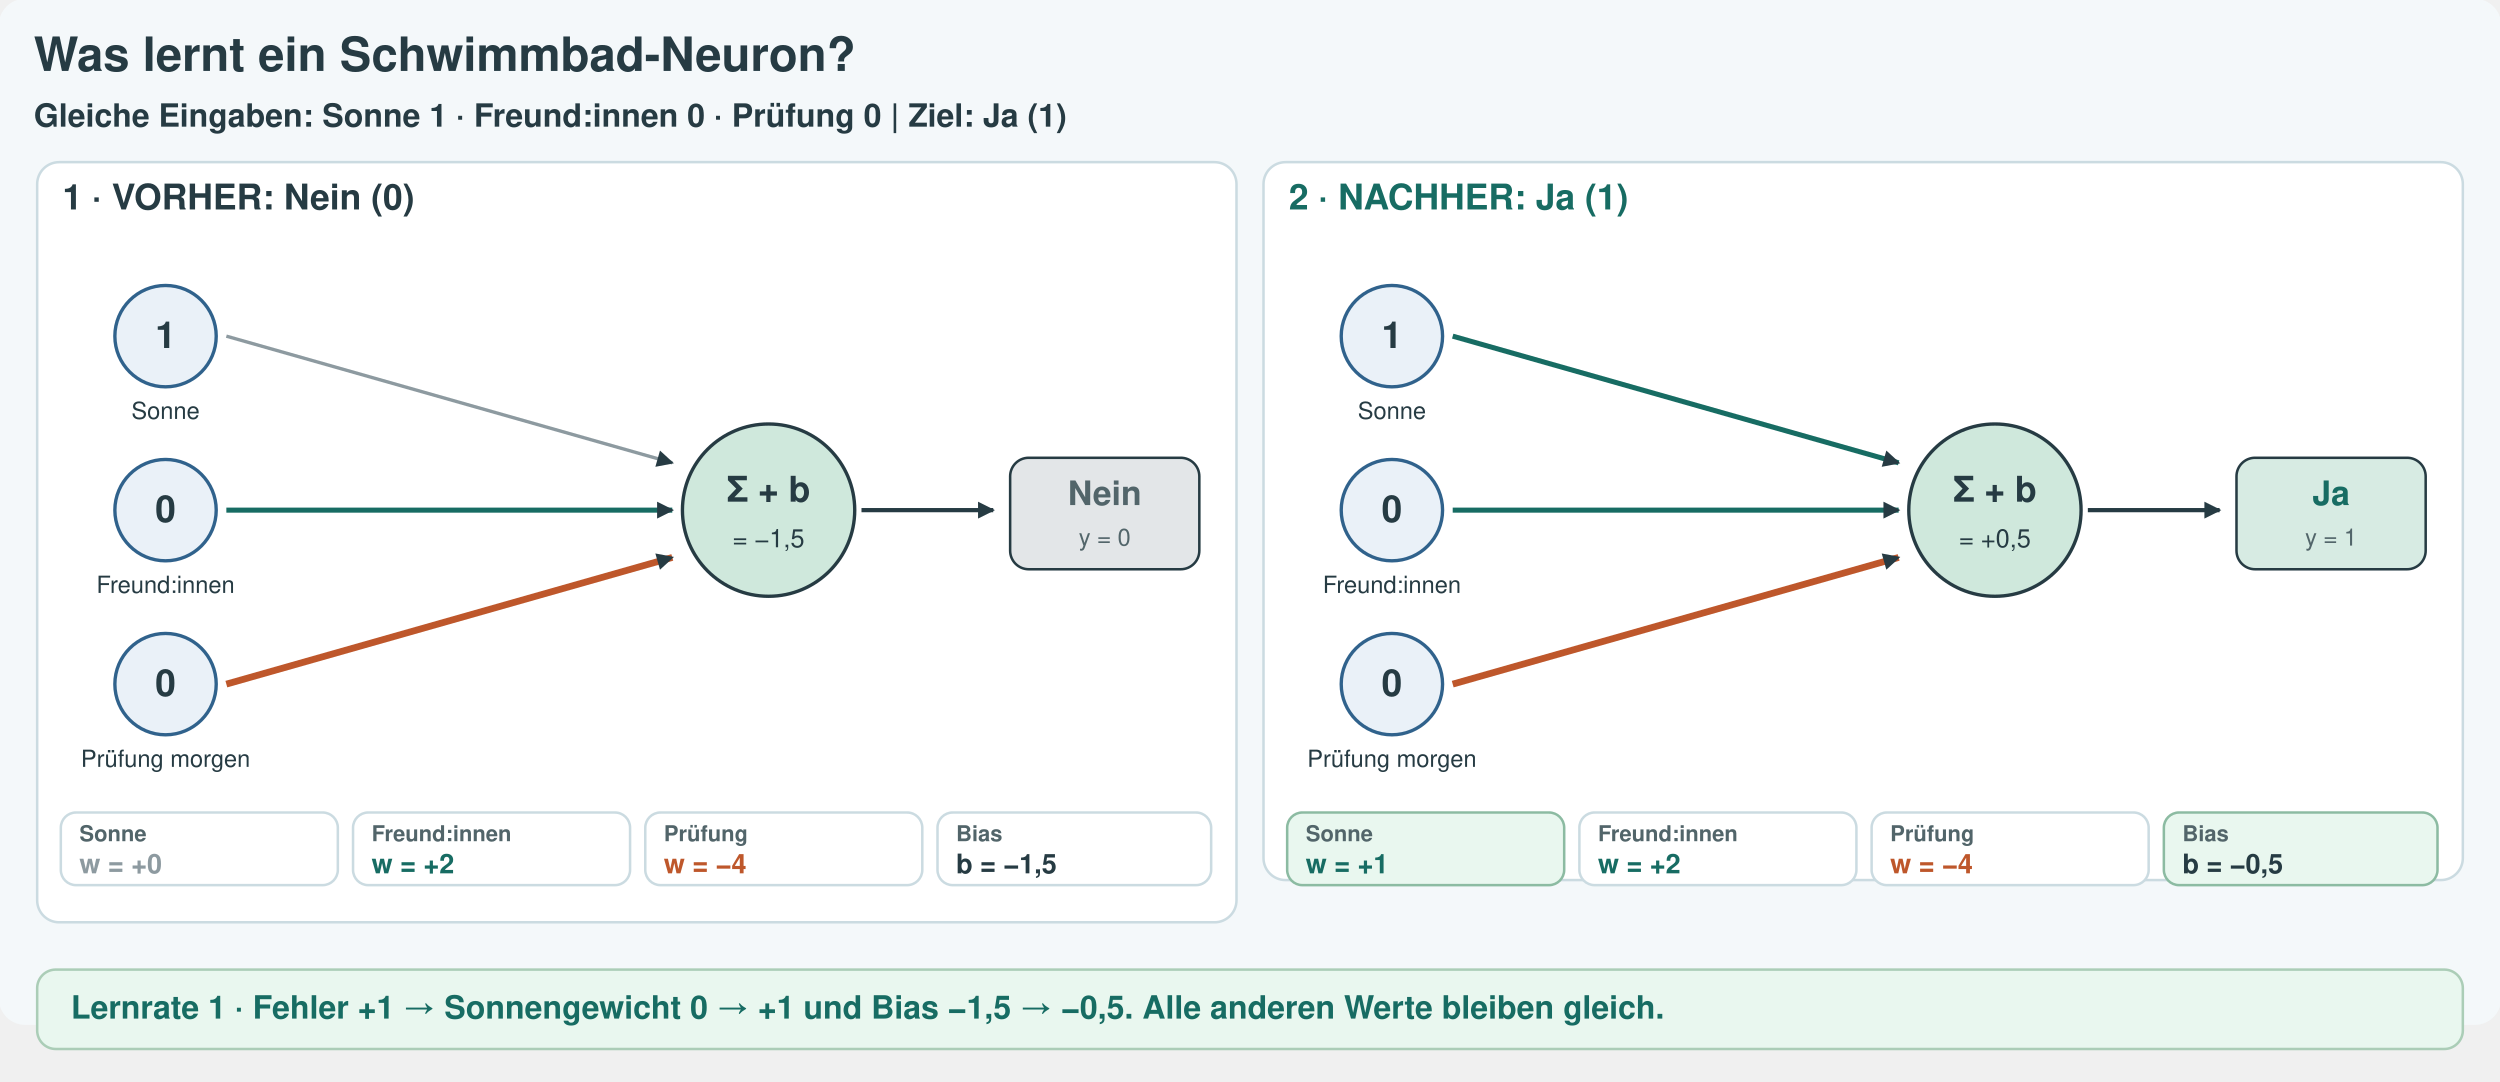
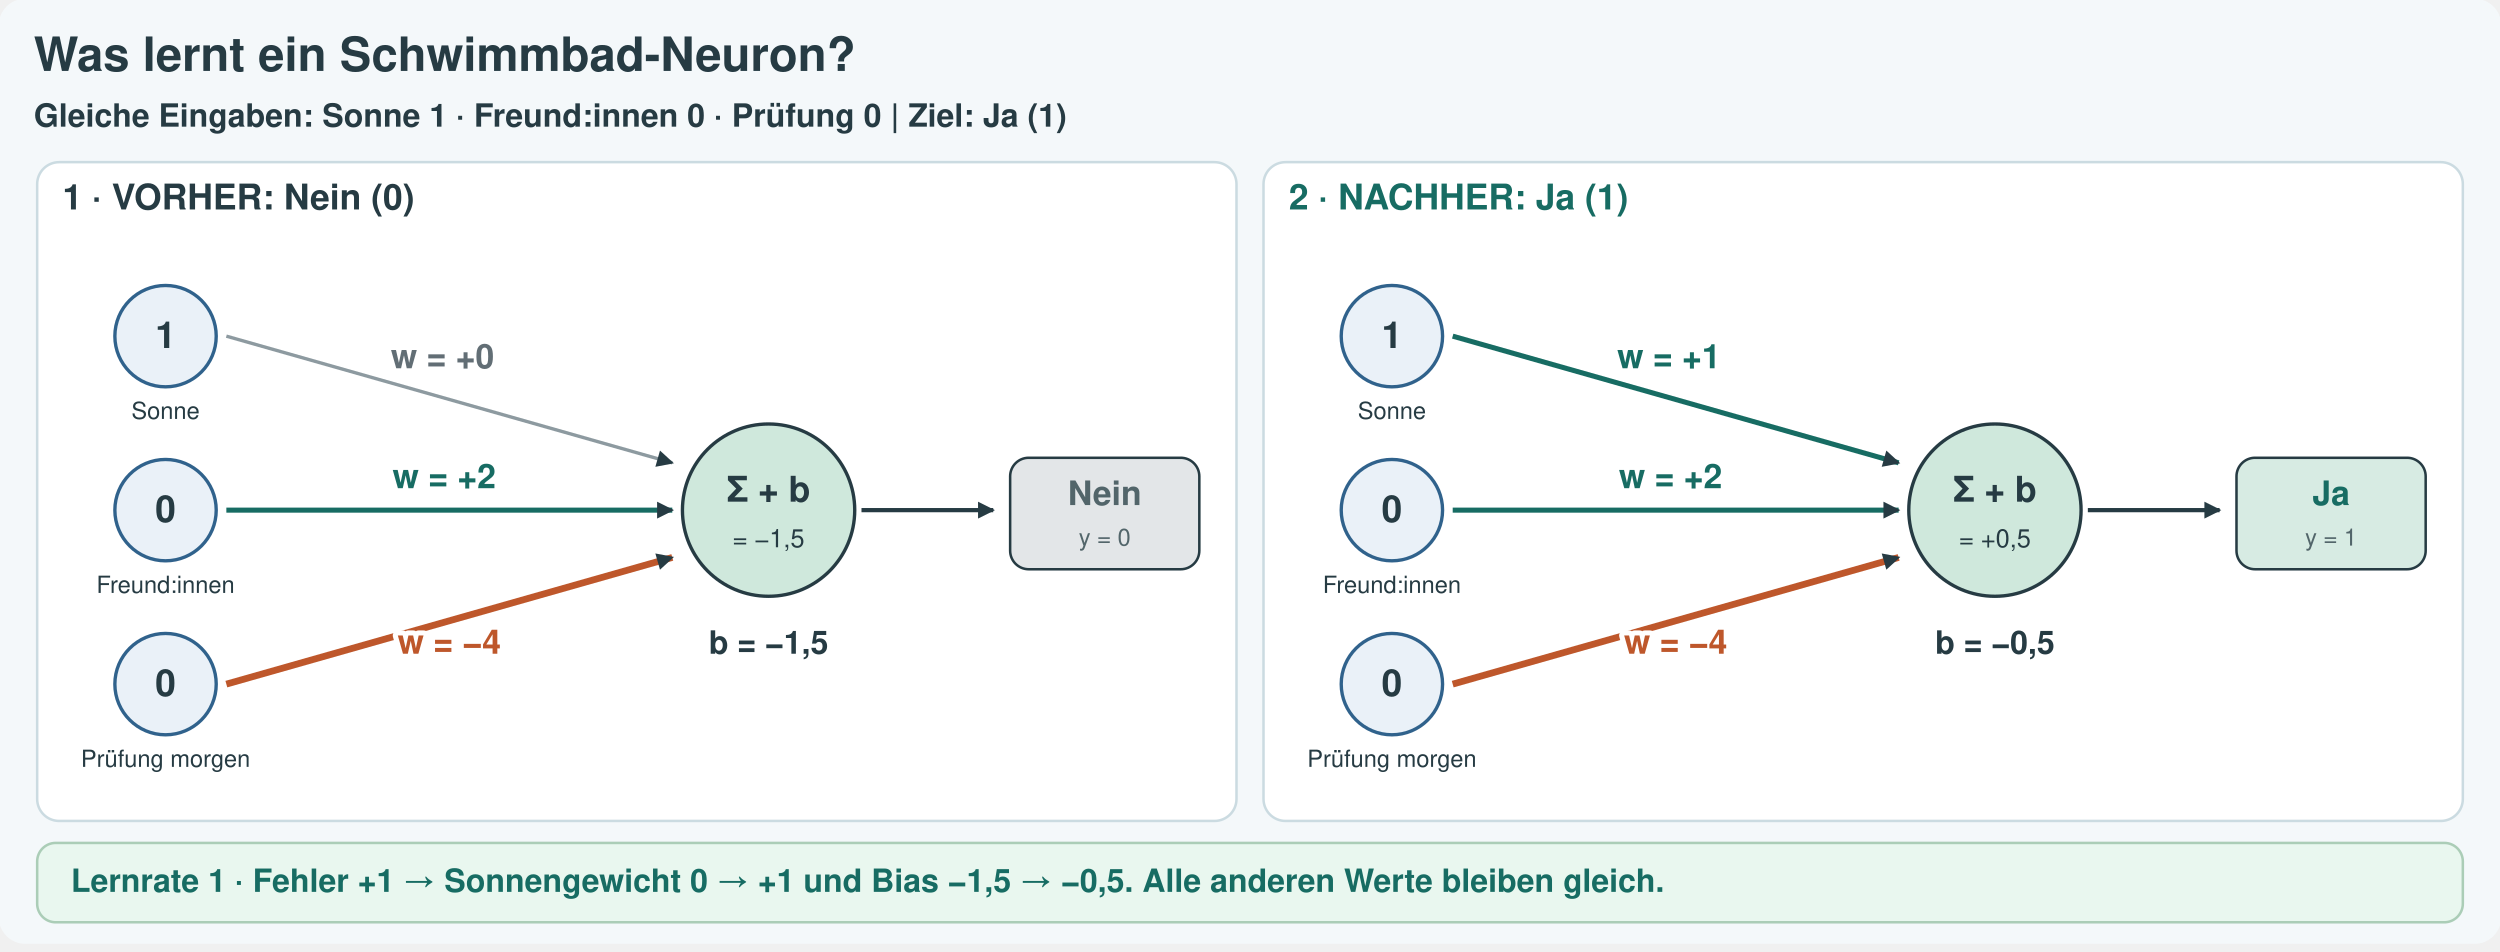
- <svg xmlns="http://www.w3.org/2000/svg" width="1480" height="640" viewBox="0 0 1480 640" font-family="Helvetica,Arial,sans-serif" role="img" aria-labelledby="title description">
+ <svg xmlns="http://www.w3.org/2000/svg" width="1480" height="563" viewBox="0 0 1480 563" font-family="Helvetica,Arial,sans-serif" role="img" aria-labelledby="title description">
  <defs>
    <marker id="arr" markerUnits="userSpaceOnUse" viewBox="0 0 10 10" refX="9" refY="5" markerWidth="10" markerHeight="10" orient="auto">
      <path d="M0,0 L10,5 L0,10 z" fill="#263b43" />
    </marker>
  </defs>
-   <rect x="0" y="0" width="1480" height="606" rx="15" fill="#f4f8fa" stroke="#f4f8fa" stroke-width="1.5" />
+   <rect x="0" y="0" width="1480" height="558" rx="15" fill="#f4f8fa" stroke="#f4f8fa" stroke-width="1.5" />
  <text x="20" y="42" font-size="28" fill="#263b43" font-weight="700" text-anchor="start">Was lernt ein Schwimmbad-Neuron?</text>
  <text x="20" y="75" font-size="19" fill="#263b43" font-weight="700" text-anchor="start">Gleiche Eingaben: Sonne 1 · Freund:innen 0 · Prüfung 0   |   Ziel: Ja (1)</text>
  <g transform="translate(22 96)">
-     <rect x="0" y="0" width="710" height="450" rx="13" fill="#fff" stroke="#cbdbe1" stroke-width="1.5" />
+     <rect x="0" y="0" width="710" height="390" rx="13" fill="#fff" stroke="#cbdbe1" stroke-width="1.5" />
    <text x="15" y="28" font-size="21" fill="#263b43" font-weight="700" text-anchor="start">1 · VORHER: Nein (0)</text>
    <line x1="112" y1="103" x2="376" y2="178" fill="none" stroke="#8d9aa0" stroke-width="2" marker-end="url(#arr)" />
    <line x1="112" y1="206" x2="376" y2="206" fill="none" stroke="#176c63" stroke-width="3" marker-end="url(#arr)" />
    <line x1="112" y1="309" x2="376" y2="234" fill="none" stroke="#be572b" stroke-width="4" marker-end="url(#arr)" />
    <circle cx="76" cy="103" r="30" fill="#eaf1f8" stroke="#30628c" stroke-width="2" />
    <text x="76" y="110" font-size="22" fill="#263b43" font-weight="700" text-anchor="middle">1</text>
    <text x="76" y="152" font-size="14" fill="#263b43" font-weight="400" text-anchor="middle">Sonne</text>
    <circle cx="76" cy="206" r="30" fill="#eaf1f8" stroke="#30628c" stroke-width="2" />
    <text x="76" y="213" font-size="22" fill="#263b43" font-weight="700" text-anchor="middle">0</text>
    <text x="76" y="255" font-size="14" fill="#263b43" font-weight="400" text-anchor="middle">Freund:innen</text>
    <circle cx="76" cy="309" r="30" fill="#eaf1f8" stroke="#30628c" stroke-width="2" />
    <text x="76" y="316" font-size="22" fill="#263b43" font-weight="700" text-anchor="middle">0</text>
    <text x="76" y="358" font-size="14" fill="#263b43" font-weight="400" text-anchor="middle">Prüfung morgen</text>
    <circle cx="433" cy="206" r="51" fill="#cfe8dc" stroke="#263b43" stroke-width="2" />
    <text x="433" y="201" font-size="21" fill="#263b43" font-weight="700" text-anchor="middle">Σ + b</text>
    <text x="433" y="228" font-size="15" fill="#263b43" font-weight="400" text-anchor="middle">= −1,5</text>
    <line x1="488" y1="206" x2="566" y2="206" fill="none" stroke="#263b43" stroke-width="2.5" marker-end="url(#arr)" />
    <rect x="576" y="175" width="112" height="66" rx="11" fill="#e3e6e8" stroke="#263b43" stroke-width="1.5" />
    <text x="632" y="203" font-size="20" fill="#52656a" font-weight="700" text-anchor="middle">Nein</text>
    <text x="632" y="227" font-size="14" fill="#52656a" font-weight="400" text-anchor="middle">y = 0</text>
-     <rect x="14" y="385" width="164" height="43" rx="9" fill="#ffffff" stroke="#cbdbe1" stroke-width="1.5" />
-     <text x="25" y="402" font-size="13" fill="#52656a" font-weight="700" text-anchor="start">Sonne</text>
-     <text x="25" y="421" font-size="16" fill="#8d9aa0" font-weight="700" text-anchor="start">w = +0</text>
-     <rect x="187" y="385" width="164" height="43" rx="9" fill="#ffffff" stroke="#cbdbe1" stroke-width="1.5" />
-     <text x="198" y="402" font-size="13" fill="#52656a" font-weight="700" text-anchor="start">Freund:innen</text>
-     <text x="198" y="421" font-size="16" fill="#176c63" font-weight="700" text-anchor="start">w = +2</text>
-     <rect x="360" y="385" width="164" height="43" rx="9" fill="#ffffff" stroke="#cbdbe1" stroke-width="1.5" />
-     <text x="371" y="402" font-size="13" fill="#52656a" font-weight="700" text-anchor="start">Prüfung</text>
-     <text x="371" y="421" font-size="16" fill="#be572b" font-weight="700" text-anchor="start">w = −4</text>
-     <rect x="533" y="385" width="162" height="43" rx="9" fill="#ffffff" stroke="#cbdbe1" stroke-width="1.5" />
-     <text x="544" y="402" font-size="13" fill="#52656a" font-weight="700" text-anchor="start">Bias</text>
-     <text x="544" y="421" font-size="16" fill="#263b43" font-weight="700" text-anchor="start">b = −1,5</text>
+     <text class="line-weight" x="240" y="122" font-size="20" fill="#626e75" font-weight="700" text-anchor="middle" paint-order="stroke" stroke="#fff" stroke-width="6" stroke-linejoin="round">w = +0</text>
+     <text class="line-weight" x="241" y="193" font-size="20" fill="#176c63" font-weight="700" text-anchor="middle" paint-order="stroke" stroke="#fff" stroke-width="6" stroke-linejoin="round">w = +2</text>
+     <text class="line-weight" x="244" y="291" font-size="20" fill="#be572b" font-weight="700" text-anchor="middle" paint-order="stroke" stroke="#fff" stroke-width="6" stroke-linejoin="round">w = −4</text>
+     <text class="neuron-bias" x="433" y="291" font-size="19" fill="#263b43" font-weight="700" text-anchor="middle" paint-order="stroke" stroke="#fff" stroke-width="5">b = −1,5</text>
  </g>
  <g transform="translate(748 96)">
-     <rect x="0" y="0" width="710" height="425" rx="13" fill="#fff" stroke="#cbdbe1" stroke-width="1.5" />
+     <rect x="0" y="0" width="710" height="390" rx="13" fill="#fff" stroke="#cbdbe1" stroke-width="1.5" />
    <text x="15" y="28" font-size="21" fill="#176c63" font-weight="700" text-anchor="start">2 · NACHHER: Ja (1)</text>
    <line x1="112" y1="103" x2="376" y2="178" fill="none" stroke="#176c63" stroke-width="3" marker-end="url(#arr)" />
    <line x1="112" y1="206" x2="376" y2="206" fill="none" stroke="#176c63" stroke-width="3" marker-end="url(#arr)" />
    <line x1="112" y1="309" x2="376" y2="234" fill="none" stroke="#be572b" stroke-width="4" marker-end="url(#arr)" />
    <circle cx="76" cy="103" r="30" fill="#eaf1f8" stroke="#30628c" stroke-width="2" />
    <text x="76" y="110" font-size="22" fill="#263b43" font-weight="700" text-anchor="middle">1</text>
    <text x="76" y="152" font-size="14" fill="#263b43" font-weight="400" text-anchor="middle">Sonne</text>
    <circle cx="76" cy="206" r="30" fill="#eaf1f8" stroke="#30628c" stroke-width="2" />
    <text x="76" y="213" font-size="22" fill="#263b43" font-weight="700" text-anchor="middle">0</text>
    <text x="76" y="255" font-size="14" fill="#263b43" font-weight="400" text-anchor="middle">Freund:innen</text>
    <circle cx="76" cy="309" r="30" fill="#eaf1f8" stroke="#30628c" stroke-width="2" />
    <text x="76" y="316" font-size="22" fill="#263b43" font-weight="700" text-anchor="middle">0</text>
    <text x="76" y="358" font-size="14" fill="#263b43" font-weight="400" text-anchor="middle">Prüfung morgen</text>
    <circle cx="433" cy="206" r="51" fill="#cfe8dc" stroke="#263b43" stroke-width="2" />
    <text x="433" y="201" font-size="21" fill="#263b43" font-weight="700" text-anchor="middle">Σ + b</text>
    <text x="433" y="228" font-size="15" fill="#263b43" font-weight="400" text-anchor="middle">= +0,5</text>
    <line x1="488" y1="206" x2="566" y2="206" fill="none" stroke="#263b43" stroke-width="2.5" marker-end="url(#arr)" />
    <rect x="576" y="175" width="112" height="66" rx="11" fill="#d7ebe3" stroke="#263b43" stroke-width="1.5" />
    <text x="632" y="203" font-size="20" fill="#176c63" font-weight="700" text-anchor="middle">Ja</text>
    <text x="632" y="227" font-size="14" fill="#52656a" font-weight="400" text-anchor="middle">y = 1</text>
-     <rect x="14" y="385" width="164" height="43" rx="9" fill="#e9f7ef" stroke="#8cbba2" stroke-width="1.5" />
-     <text x="25" y="402" font-size="13" fill="#52656a" font-weight="700" text-anchor="start">Sonne</text>
-     <text x="25" y="421" font-size="16" fill="#176c63" font-weight="700" text-anchor="start">w = +1</text>
-     <rect x="187" y="385" width="164" height="43" rx="9" fill="#ffffff" stroke="#cbdbe1" stroke-width="1.5" />
-     <text x="198" y="402" font-size="13" fill="#52656a" font-weight="700" text-anchor="start">Freund:innen</text>
-     <text x="198" y="421" font-size="16" fill="#176c63" font-weight="700" text-anchor="start">w = +2</text>
-     <rect x="360" y="385" width="164" height="43" rx="9" fill="#ffffff" stroke="#cbdbe1" stroke-width="1.5" />
-     <text x="371" y="402" font-size="13" fill="#52656a" font-weight="700" text-anchor="start">Prüfung</text>
-     <text x="371" y="421" font-size="16" fill="#be572b" font-weight="700" text-anchor="start">w = −4</text>
-     <rect x="533" y="385" width="162" height="43" rx="9" fill="#e9f7ef" stroke="#8cbba2" stroke-width="1.5" />
-     <text x="544" y="402" font-size="13" fill="#52656a" font-weight="700" text-anchor="start">Bias</text>
-     <text x="544" y="421" font-size="16" fill="#263b43" font-weight="700" text-anchor="start">b = −0,5</text>
+     <text class="line-weight" x="240" y="122" font-size="20" fill="#176c63" font-weight="700" text-anchor="middle" paint-order="stroke" stroke="#fff" stroke-width="6" stroke-linejoin="round">w = +1</text>
+     <text class="line-weight" x="241" y="193" font-size="20" fill="#176c63" font-weight="700" text-anchor="middle" paint-order="stroke" stroke="#fff" stroke-width="6" stroke-linejoin="round">w = +2</text>
+     <text class="line-weight" x="244" y="291" font-size="20" fill="#be572b" font-weight="700" text-anchor="middle" paint-order="stroke" stroke="#fff" stroke-width="6" stroke-linejoin="round">w = −4</text>
+     <text class="neuron-bias" x="433" y="291" font-size="19" fill="#263b43" font-weight="700" text-anchor="middle" paint-order="stroke" stroke="#fff" stroke-width="5">b = −0,5</text>
  </g>
-   <rect x="22" y="574" width="1436" height="47" rx="11" fill="#e9f7ef" stroke="#abcdb7" stroke-width="1.5" />
-   <text x="42" y="603" font-size="19" fill="#176c63" font-weight="700" text-anchor="start">Lernrate 1 · Fehler +1 → Sonnengewicht 0 → +1 und Bias −1,5 → −0,5. Alle anderen Werte bleiben gleich.</text>
+   <rect x="22" y="499" width="1436" height="47" rx="11" fill="#e9f7ef" stroke="#abcdb7" stroke-width="1.5" />
+   <text x="42" y="528" font-size="19" fill="#176c63" font-weight="700" text-anchor="start">Lernrate 1 · Fehler +1 → Sonnengewicht 0 → +1 und Bias −1,5 → −0,5. Alle anderen Werte bleiben gleich.</text>
</svg>
